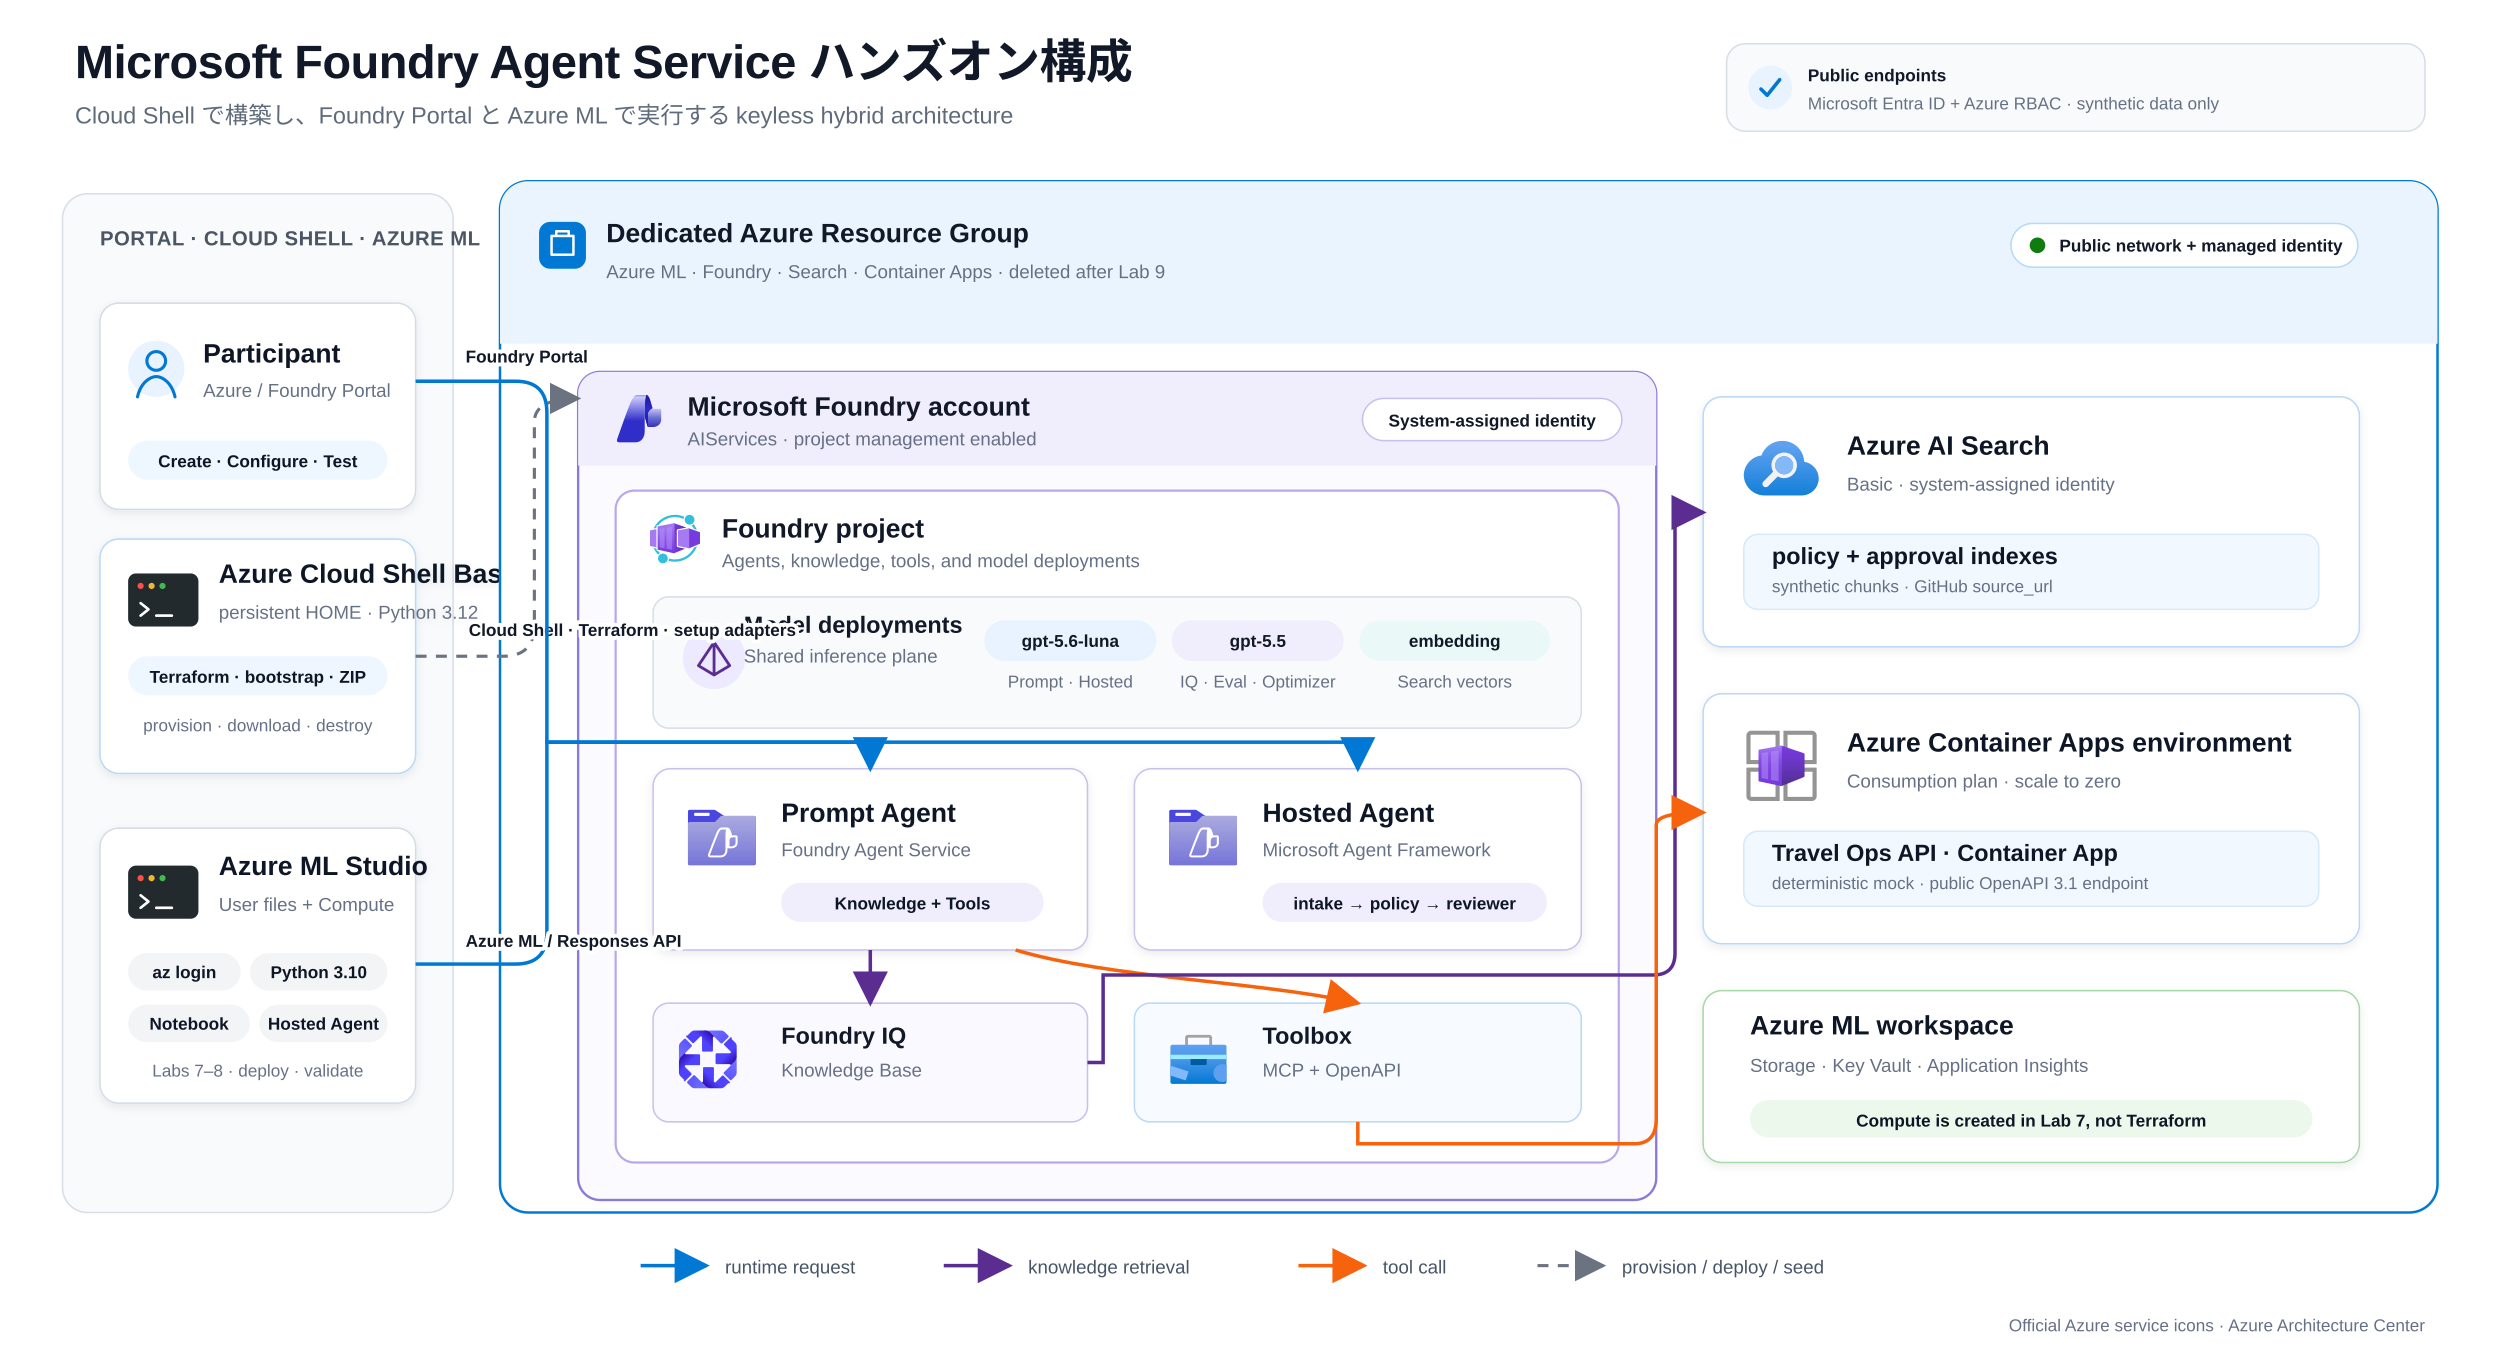
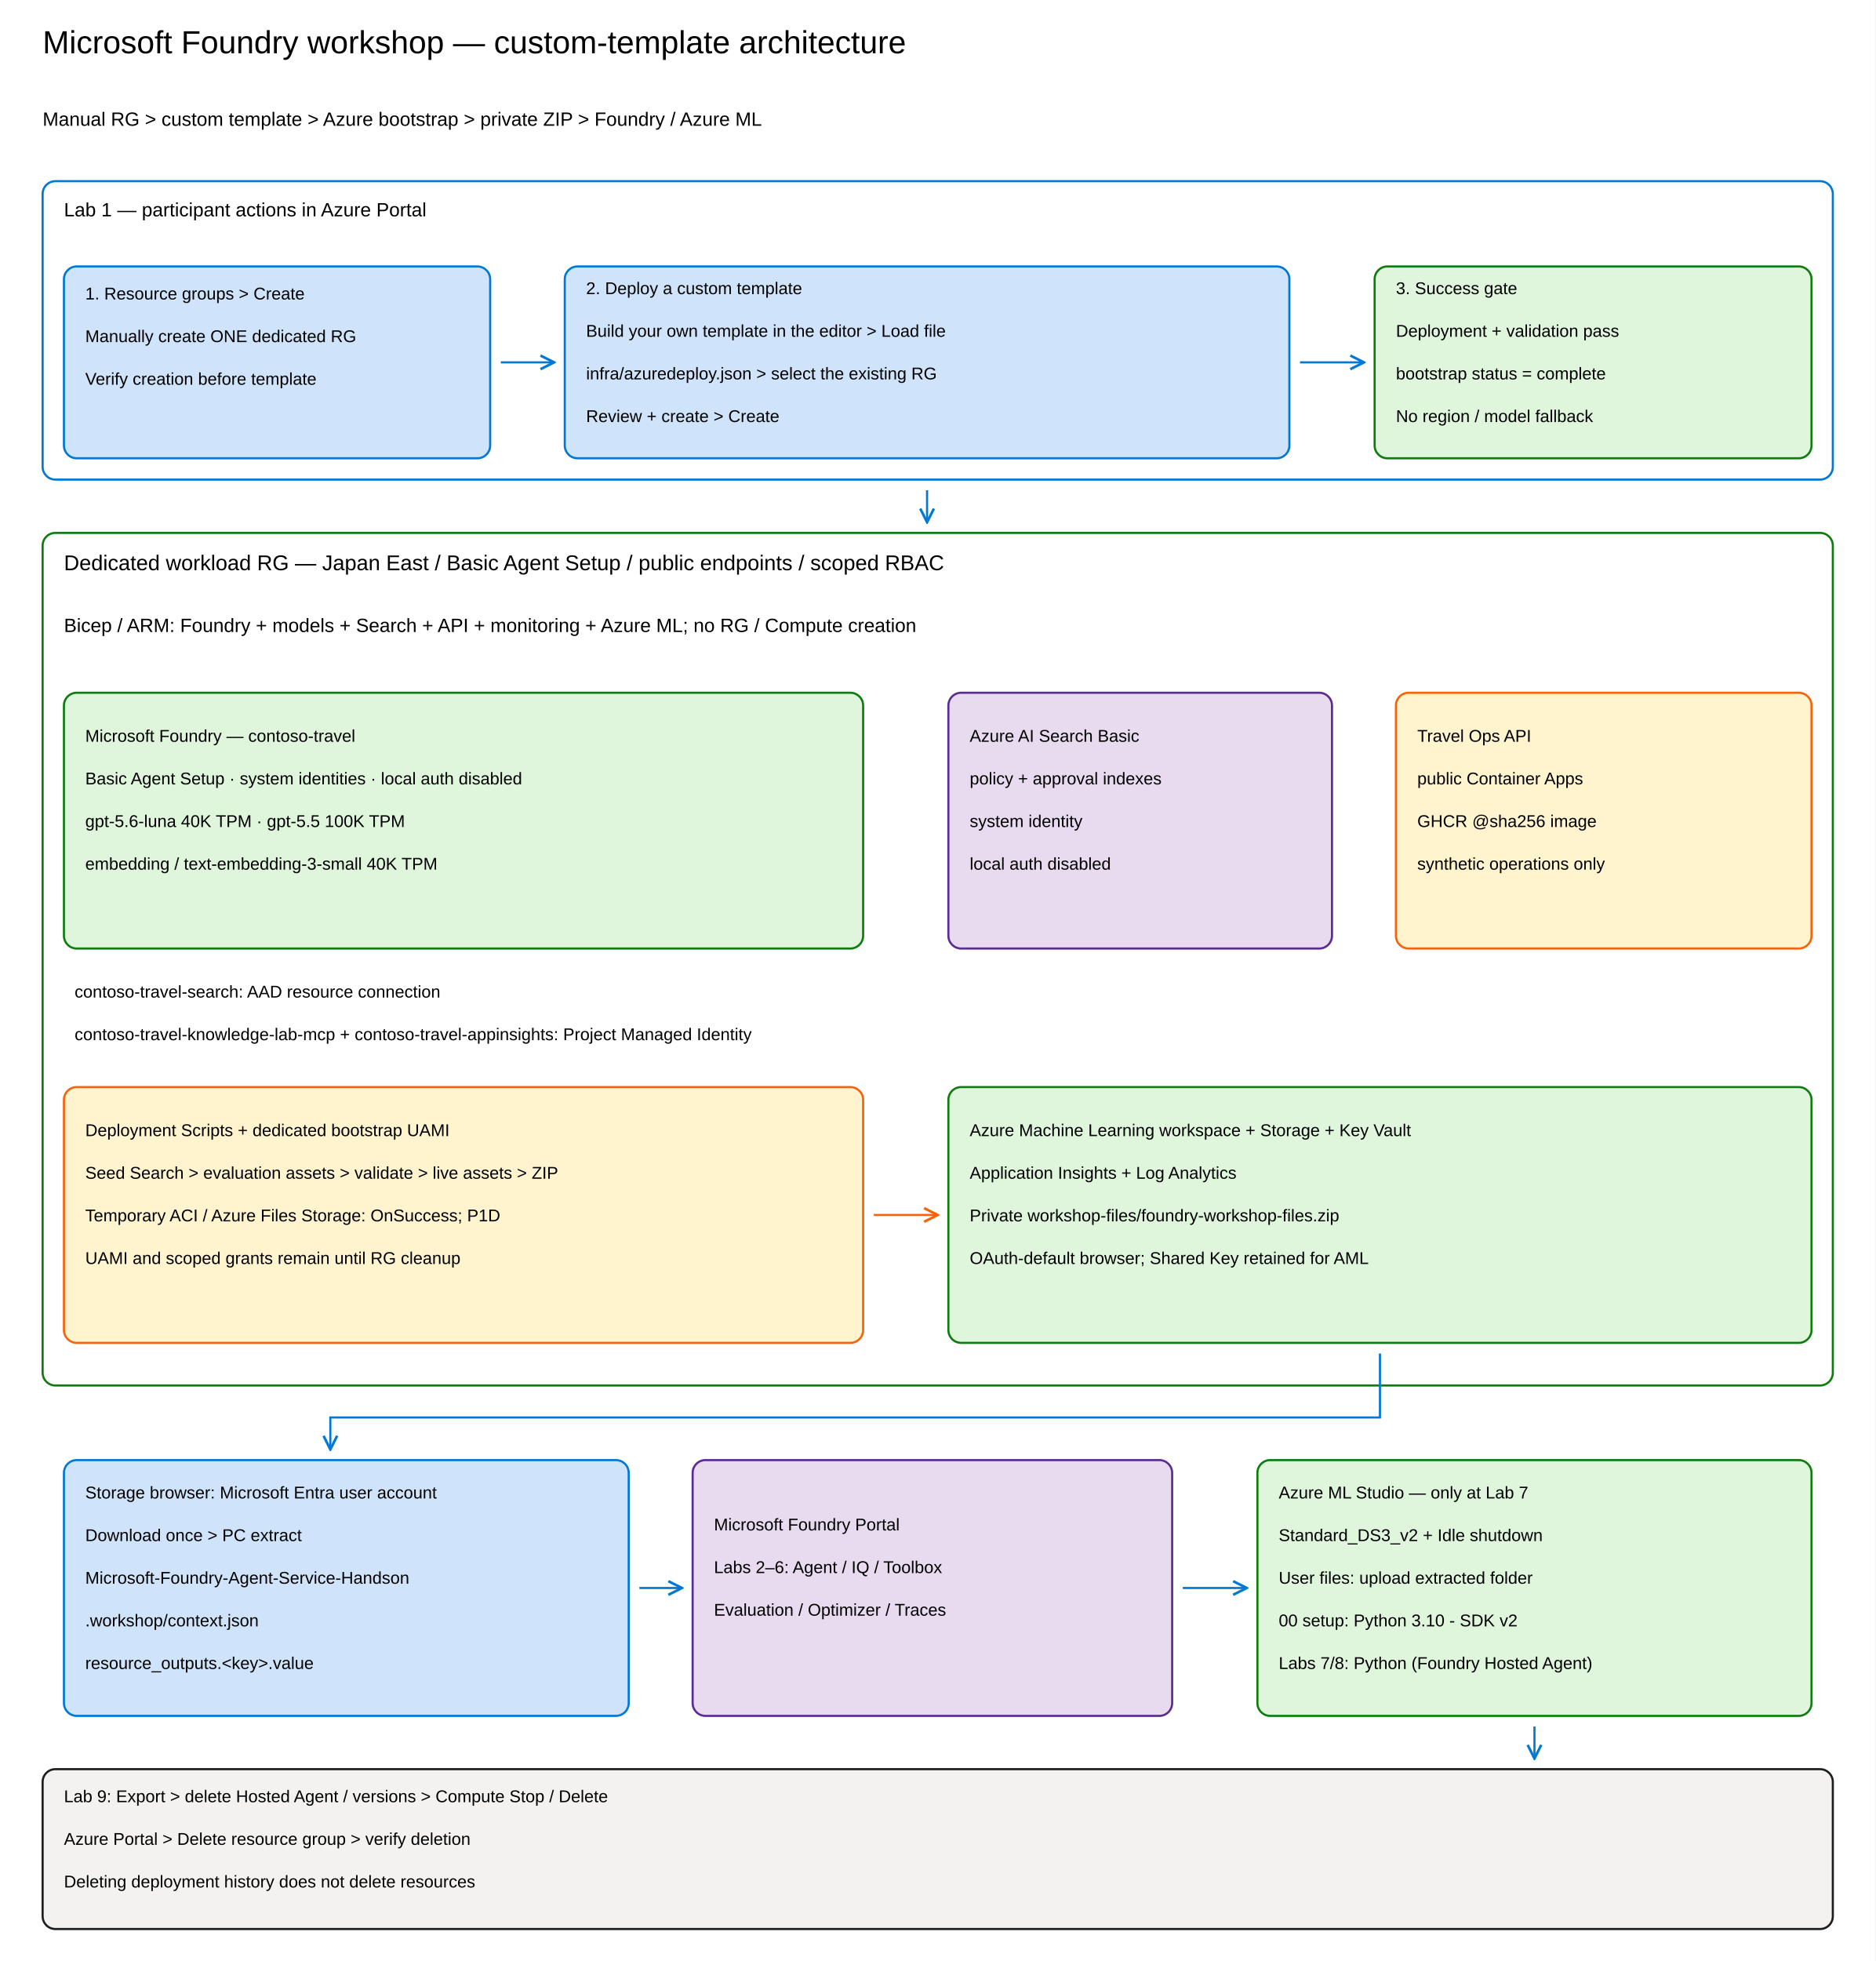
- <svg xmlns="http://www.w3.org/2000/svg" width="1600" height="870" viewBox="0 0 1600 870" role="img" aria-labelledby="title desc">
+ <svg xmlns="http://www.w3.org/2000/svg" width="1760" height="1840" viewBox="0 0 1760 1840" role="img" aria-labelledby="diagram-title diagram-description">
  <defs>
-     <marker id="arrow-runtime" markerWidth="10" markerHeight="10" refX="9" refY="5" orient="auto" markerUnits="strokeWidth">
-       <path d="M0,0 L10,5 L0,10 Z" fill="#0078D4" />
+     <marker id="arrow" viewBox="0 0 10 10" refX="9" refY="5" markerWidth="8" markerHeight="8" orient="auto-start-reverse">
+       <path d="M1 1 L9 5 L1 9" fill="none" stroke="#0078D4" stroke-width="1.5" />
    </marker>
-     <marker id="arrow-retrieval" markerWidth="10" markerHeight="10" refX="9" refY="5" orient="auto" markerUnits="strokeWidth">
-       <path d="M0,0 L10,5 L0,10 Z" fill="#5C2D91" />
+     <marker id="orange-arrow" viewBox="0 0 10 10" refX="9" refY="5" markerWidth="8" markerHeight="8" orient="auto">
+       <path d="M1 1 L9 5 L1 9" fill="none" stroke="#F7630C" stroke-width="1.5" />
    </marker>
-     <marker id="arrow-tool" markerWidth="10" markerHeight="10" refX="9" refY="5" orient="auto" markerUnits="strokeWidth">
-       <path d="M0,0 L10,5 L0,10 Z" fill="#F7630C" />
-     </marker>
-     <marker id="arrow-deploy" markerWidth="10" markerHeight="10" refX="9" refY="5" orient="auto" markerUnits="strokeWidth">
-       <path d="M0,0 L10,5 L0,10 Z" fill="#6B7280" />
-     </marker>
-     <filter id="card-shadow" x="-10%" y="-10%" width="120%" height="130%">
-       <feDropShadow dx="0" dy="2" stdDeviation="3" flood-color="#111827" flood-opacity="0.08" />
-     </filter>
-     <linearGradient id="af-1" x1="10.91" y1="13.66" x2="13.62" y2="13.66" gradientTransform="translate(0 20) scale(1 -1)" gradientUnits="userSpaceOnUse">
-       <stop offset="0" stop-color="#302ec9" />
-       <stop offset=".12" stop-color="#151698" />
-       <stop offset=".25" stop-color="#0a0b7e" />
-       <stop offset=".43" stop-color="#090c7f" />
-       <stop offset=".51" stop-color="#141698" />
-       <stop offset=".61" stop-color="#282ac4" />
-       <stop offset=".77" stop-color="#8e8ff4" />
-       <stop offset=".85" stop-color="#a7a6f7" />
-       <stop offset=".91" stop-color="#cacafb" />
-       <stop offset="1" stop-color="#fff" />
-     </linearGradient>
-     <linearGradient id="af-2" x1="12.26" y1="8.32" x2="12.26" y2="18.23" gradientTransform="translate(0 20) scale(1 -1)" gradientUnits="userSpaceOnUse">
-       <stop offset=".02" stop-color="#201ba6" />
-       <stop offset=".64" stop-color="#2d29c7" />
-       <stop offset="1" stop-color="#201ba6" />
-     </linearGradient>
-     <linearGradient id="af-3" x1="14.19" y1="8.27" x2="14.19" y2="14.47" gradientTransform="translate(0 20) scale(1 -1)" gradientUnits="userSpaceOnUse">
-       <stop offset="0" stop-color="#3530c3" />
-       <stop offset=".5" stop-color="#6d71d1" />
-       <stop offset=".97" stop-color="#c0bff5" />
-       <stop offset="1" stop-color="#e3e4ff" />
-     </linearGradient>
-     <linearGradient id="af-4" x1="6.51" y1="3" x2="6.51" y2="19.15" gradientTransform="translate(0 20) scale(1 -1)" gradientUnits="userSpaceOnUse">
-       <stop offset="0" stop-color="#302ec9" />
-       <stop offset=".45" stop-color="#302ec9" />
-       <stop offset=".95" stop-color="#cacafb" />
-       <stop offset="1" stop-color="#7f7eaf" />
-     </linearGradient>
-     <symbol id="icon-foundry" viewBox="0 0 18 18">
-       <path d="M11.96,11.68s.07-.1.07-.24v-3.87c0-.85.66-1.76,1.59-2.03-.06-.19-.64-2.11-.81-2.65-.17-.56-.67-1.9-1.29-1.9,0,0,0,0-.01,0h0s-.09.05-.13.13c-.32.58-.46,3.02-.46,4.84v2.26c.27.97.91,3.22.96,3.35,0,0,.05.1.09.1h0Z" fill="url(#af-1)" />
-       <path d="M11.96,11.68s.07-.1.07-.24v-3.87c0-.85.66-1.76,1.59-2.03-.06-.19-.64-2.11-.81-2.65-.17-.56-.67-1.9-1.29-1.9,0,0,0,0-.01,0h0s-.09.05-.13.13c-.32.58-.46,3.02-.46,4.84v2.26c.27.97.91,3.22.96,3.35,0,0,.05.1.09.1h0Z" fill="url(#af-2)" />
-       <path d="M16.01,5.46h-1.81c-1.21,0-2.17,1.09-2.17,2.11v3.87c0,.14-.04.24-.07.24s-.09-.1-.09-.1c0,0,.07.21.17.21h1.98c.62,0,2.48-.61,2.48-2.52v-3.25c0-.41-.24-.55-.49-.55Z" fill="url(#af-3)" />
-       <path d="M2.34,17h5.38c2.35,0,3.2-2.03,3.2-3.81v-7.23c0-2.08.19-4.97.61-4.97h-3.23c-.77,0-1.43.82-2.18,2.48-.75,1.66-4.36,11.87-4.52,12.36-.26.79-.02,1.16.74,1.16Z" fill="url(#af-4)" />
-     </symbol>
-     <linearGradient id="fp-1" x1="8.798" y1="8.703" x2="14.683" y2="8.703" gradientUnits="userSpaceOnUse">
-       <stop offset=".001" stop-color="#773adc" />
-       <stop offset="1" stop-color="#552f99" />
-     </linearGradient>
-     <linearGradient id="fp-2" x1="5.764" y1="3.777" x2="5.764" y2="13.78" gradientUnits="userSpaceOnUse">
-       <stop offset="0" stop-color="#a67af4" />
-       <stop offset=".999" stop-color="#773adc" />
-     </linearGradient>
-     <symbol id="icon-project" viewBox="0 0 18 18">
-       <path d="M16.932,11.578a8.448,8.448,0,0,1-7.95,5.59,8.15,8.15,0,0,1-2.33-.33,2.133,2.133,0,0,0,.18-.83c.01,0,.03.01.04.01a7.422,7.422,0,0,0,2.11.3,7.646,7.646,0,0,0,6.85-4.28l.01-.01Z" fill="#32bedd" />
-       <path d="M3.582,14.068a2.025,2.025,0,0,0-.64.56,8.6,8.6,0,0,1-1.67-2.44l1.04.23v.26a.6.6,0,0,0,.47.59l.14.03a6.136,6.136,0,0,0,.62.73Z" fill="#32bedd" />
-       <path d="M12.352.958a2.28,2.28,0,0,0-.27.81c-.02-.01-.05-.02-.07-.03a7.479,7.479,0,0,0-3.03-.63,7.643,7.643,0,0,0-5.9,2.8l-.29.06a.6.6,0,0,0-.48.58v.46l-1.02.19A8.454,8.454,0,0,1,8.982.268,8.6,8.6,0,0,1,12.352.958Z" fill="#32bedd" />
-       <path d="M16.872,5.7l-1.09-.38a6.6,6.6,0,0,0-.72-1.16c-.02-.03-.04-.05-.05-.07a2.083,2.083,0,0,0,.72-.45A7.81,7.81,0,0,1,16.872,5.7Z" fill="#32bedd" />
-       <path d="M1.1,5.668l1.21-.23v6.55l-1.23-.27-.99-.22a.111.111,0,0,1-.09-.12v-5.4a.12.12,0,0,1,.09-.12Z" fill="#a67af4" />
-       <path d="M10.072,11.908l2.54.56L8.672,14.1c-.02,0-.03.01-.05.01a.154.154,0,0,1-.15-.15V3.448a.154.154,0,0,1,.15-.15.09.09,0,0,1,.05.01l4.46,1.56-3.05.57a.565.565,0,0,0-.44.54v5.4A.537.537,0,0,0,10.072,11.908Z" fill="url(#fp-1)" />
-       <path d="M8.586,3.3,2.878,4.378a.177.177,0,0,0-.14.175V12.68a.177.177,0,0,0,.137.174L8.581,14.1a.176.176,0,0,0,.21-.174V3.478A.175.175,0,0,0,8.619,3.3Z" fill="url(#fp-2)" />
-       <polygon points="5.948 4.921 5.948 12.483 7.934 12.814 7.934 4.564 5.948 4.921" fill="#b796f9" opacity=".5" />
-       <polygon points="3.509 5.329 3.509 11.954 5.238 12.317 5.238 5.031 3.509 5.329" fill="#b796f9" opacity=".5" />
-       <path d="M16,2.048a1.755,1.755,0,1,1-1.76-1.76A1.756,1.756,0,0,1,16,2.048Z" fill="#32bedd" />
-       <circle cx="4.65" cy="15.973" r="1.759" fill="#32bedd" />
-       <path d="M18,6.689v3.844a.222.222,0,0,1-.133.2l-.766.316-3.07,1.268-.011,0a.126.126,0,0,1-.038,0,.1.1,0,0,1-.1-.1V5.234a.1.1,0,0,1,.054-.088l0,0,.019,0a.031.031,0,0,1,.019,0,.055.055,0,0,1,.034.008l.011,0,.012,0L17.05,6.2l.8.282A.213.213,0,0,1,18,6.689Z" fill="#773adc" />
-       <path d="M13.959,5.14l-3.8.715a.118.118,0,0,0-.093.117v5.409a.118.118,0,0,0,.091.116l3.8.831a.115.115,0,0,0,.137-.09.109.109,0,0,0,0-.026V5.256a.117.117,0,0,0-.115-.118A.082.082,0,0,0,13.959,5.14Z" fill="#a67af4" />
-     </symbol>
-     <linearGradient id="agent-1" x1="-608.13" y1="-206.36" x2="-608.13" y2="-222.59" gradientTransform="translate(617.13 -205.76) scale(1 -1)" gradientUnits="userSpaceOnUse">
-       <stop offset="0" stop-color="#b6b6e1" />
-       <stop offset="1" stop-color="#7372d8" />
-     </linearGradient>
-     <symbol id="icon-agent" viewBox="0 0 18 18">
-       <path d="M17.46,3.36h-7.74c-.08,0-.16-.02-.23-.07l-2.21-1.47c-.07-.05-.15-.07-.23-.07H.54c-.11,0-.22.04-.3.12-.08.08-.12.18-.12.3v13.67c0,.05.01.11.03.16.02.05.05.1.09.14.04.04.08.07.14.09.05.02.1.03.16.03h16.91c.05,0,.11-.01.16-.03.05-.02.1-.05.14-.09.04-.04.07-.08.09-.14.02-.05.03-.11.03-.16V3.77c0-.11-.05-.21-.12-.29-.08-.08-.18-.12-.29-.12Z" fill="#4846df" />
-       <path d="M5.6,2.54H1.91c-.09,0-.17.08-.17.17v.47c0,.09.08.17.17.17h3.7c.09,0,.17-.08.17-.17v-.47c0-.09-.08-.17-.17-.17Z" fill="#fff" />
-       <path d="M17.46,3.34h-8.5c-.11,0-.22.04-.3.12l-1.36,1.37c-.08.08-.18.12-.3.12H.54c-.05,0-.11.01-.16.03-.05.02-.1.05-.14.09-.04.04-.07.08-.09.14-.02.05-.03.1-.03.16v10.44c0,.11.04.22.12.3.08.08.18.12.3.12h16.91c.11,0,.22-.04.3-.12.08-.08.12-.18.12-.3V3.75c0-.11-.04-.22-.12-.3-.08-.08-.18-.12-.3-.12h0Z" fill="url(#agent-1)" />
-       <path d="M12.6,8.43h-.8s-.07.02-.1.02l-.04-.13c-.1-.3-.24-.73-.29-.89-.15-.46-.42-.99-.87-1.03v-.02h-1.57c-.6,0-.99.65-1.3,1.28-.37.78-2.15,5.49-2.21,5.67-.1.27-.09.48.03.64.11.16.3.24.58.24h2.62c1.26,0,1.82-1,1.82-2v-.58l.09.15h.03c.05.03.11.05.17.05h.89c.5,0,1.47-.43,1.47-1.41v-1.49c0-.31-.2-.51-.5-.51h0ZM9.93,12.22c0,.25-.06,1.48-1.29,1.48h-2.62c-.09,0-.13-.01-.15-.01h0s0-.06.03-.17c.07-.2,1.84-4.88,2.19-5.62.32-.66.59-.99.83-.99h1.16c-.07.3-.12.8-.14,1.57,0,.22,0,.39,0,.44v3.3ZM12.58,10.43c0,.72-.82.89-.95.89h-.63v-1.67c0-.08.02-.16.06-.23,0-.02.03-.04.04-.06.03-.05.07-.11.12-.16.02-.02.04-.03.06-.05.06-.05.12-.09.19-.12.02,0,.03-.02.05-.02.09-.04.19-.06.29-.06h.78v1.48Z" fill="#fff" />
-     </symbol>
-     <linearGradient id="iq-1" x1="9.52" y1="1882" x2="17.62" y2="1887.9" gradientTransform="translate(0 -1882.5)" gradientUnits="userSpaceOnUse">
-       <stop offset="0" stop-color="#7274ff" />
-       <stop offset="1" stop-color="#4f42fd" />
-     </linearGradient>
-     <linearGradient id="iq-2" x1="7.5" y1="1885.6" x2="10" y2="1883.1" gradientTransform="translate(0 -1882.5)" gradientUnits="userSpaceOnUse">
-       <stop offset="0" stop-color="#4f42fd" />
-       <stop offset="1" stop-color="#2c08ac" />
-     </linearGradient>
-     <linearGradient id="iq-3" x1="-.5" y1="1890.98" x2="5.4" y2="1882.88" gradientTransform="translate(0 -1882.5)" gradientUnits="userSpaceOnUse">
-       <stop offset="0" stop-color="#7274ff" />
-       <stop offset="1" stop-color="#4f42fd" />
-     </linearGradient>
-     <linearGradient id="iq-4" x1="3.11" y1="1892.99" x2=".61" y2="1890.49" gradientTransform="translate(0 -1882.5)" gradientUnits="userSpaceOnUse">
-       <stop offset="0" stop-color="#4f42fd" />
-       <stop offset="1" stop-color="#2c08ac" />
-     </linearGradient>
-     <linearGradient id="iq-5" x1="8.46" y1="1900.94" x2=".36" y2="1895.14" gradientTransform="translate(0 -1882.5)" gradientUnits="userSpaceOnUse">
-       <stop offset="0" stop-color="#7274ff" />
-       <stop offset="1" stop-color="#4f42fd" />
-     </linearGradient>
-     <linearGradient id="iq-6" x1="10.54" y1="1897.44" x2="8.04" y2="1899.94" gradientTransform="translate(0 -1882.5)" gradientUnits="userSpaceOnUse">
-       <stop offset="0" stop-color="#4f42fd" />
-       <stop offset="1" stop-color="#2c08ac" />
-     </linearGradient>
-     <linearGradient id="iq-7" x1="18.44" y1="1892.04" x2="12.64" y2="1900.14" gradientTransform="translate(0 -1882.5)" gradientUnits="userSpaceOnUse">
-       <stop offset="0" stop-color="#7274ff" />
-       <stop offset="1" stop-color="#4f42fd" />
-     </linearGradient>
-     <linearGradient id="iq-8" x1="14.95" y1="1889.95" x2="17.45" y2="1892.45" gradientTransform="translate(0 -1882.5)" gradientUnits="userSpaceOnUse">
-       <stop offset="0" stop-color="#4f42fd" />
-       <stop offset="1" stop-color="#2c08ac" />
-     </linearGradient>
-     <symbol id="icon-iq" viewBox="0 0 18 18">
-       <path d="M7.85.25h5.2c.4,0,.8.2,1.1.5l1.1,1.1c.1.1.1.3,0,.4l-1.9,1.9h-.4l-1.2-1.2-1.7-1.7c-.4-.4-.8-.6-1.3-.8-.3,0-.6-.1-.9-.1h0v-.1Z" fill="url(#iq-1)" />
-       <path d="M2.75,1.85l1.1-1.1c.3-.3.7-.5,1.1-.5h2.8c.4,0,.7,0,1,.1.5.1,1,.4,1.3.8l1,1c-.2-.2-.5,0-.5.2v4s-.1.3-.3.3h-2.7s-.3,0-.3-.3V2.35c0-.2,0-.3-.3-.3s0,0-.2,0l-1.1,1.1-.9.9h-.4l-1.9-1.9v-.4h.3v.1Z" fill="url(#iq-2)" />
-       <path d="M.25,10.15v-5.2c0-.4.2-.8.5-1.1l1.1-1.1h.4l1.9,1.9v.4l-1.2,1.2-1.7,1.7c-.4.4-.6.8-.8,1.3,0,.3-.1.6-.1.9h-.1Z" fill="url(#iq-3)" />
-       <path d="M1.85,15.25l-1.1-1.1c-.3-.3-.5-.7-.5-1.1v-2.8c0-.4,0-.7.1-1,.1-.5.4-1,.8-1.3l1-1c-.2.2,0,.5.2.5h4s.3,0,.3.3v2.7c0,.1,0,.3-.3.3H2.35c-.2,0-.3.1-.3.3v.2l1.1,1.1.9.9v.4l-1.9,1.9c-.1.1-.3.1-.4,0h0v-.3h.1Z" fill="url(#iq-4)" />
-       <path d="M10.15,17.75h-5.2c-.4,0-.8-.2-1.1-.5l-1.1-1.1v-.4l1.9-1.9c0-.1.3-.1.4,0l1.2,1.2,1.7,1.7c.4.4.8.6,1.3.8.3,0,.6.1.9.1h0v.1Z" fill="url(#iq-5)" />
-       <path d="M15.25,16.15l-1.1,1.1c-.3.3-.7.5-1.1.5h-2.8c-.3,0-.6,0-.9-.1-.5-.1-1-.4-1.3-.8l-1-1c.2.2.5,0,.5-.2v-4c0-.1,0-.3.3-.3h2.7c.1,0,.3.1.3.3v4c0,.2.1.3.3.3h.2l1.1-1.1.9-.9c.1-.1.3-.1.4,0l1.9,1.9c.1.1.1.3,0,.4h-.4v-.1Z" fill="url(#iq-6)" />
-       <path d="M17.75,7.85v5.2c0,.4-.2.8-.5,1.1l-1.1,1.1c-.1.1-.3.1-.4,0l-1.9-1.9c-.1-.1-.1-.3,0-.4l1.2-1.2,1.7-1.7c.4-.4.6-.8.8-1.3,0-.3.1-.6.1-.9,0,0,.1,0,.1,0Z" fill="url(#iq-7)" />
-       <path d="M16.15,2.75l1.1,1.1c.3.3.5.7.5,1.1v2.8c0,.3,0,.6-.1.9-.1.5-.4,1-.8,1.3l-1,1c.2-.2,0-.5-.2-.5h-4c-.1,0-.3-.1-.3-.3v-2.7s.1-.3.3-.3h4c.2,0,.3,0,.3-.3s0,0,0-.2l-1.1-1.1-.9-.9c-.1,0-.1-.3,0-.4l1.9-1.9c.1-.1.3-.1.4,0h0v.4h-.1Z" fill="url(#iq-8)" />
-     </symbol>
-     <linearGradient id="toolbox-1" x1="9" y1="16.431" x2="9" y2="4.559" gradientUnits="userSpaceOnUse">
-       <stop offset="0" stop-color="#0078d4" />
-       <stop offset=".156" stop-color="#1380da" />
-       <stop offset=".528" stop-color="#3c91e5" />
-       <stop offset=".822" stop-color="#559cec" />
-       <stop offset="1" stop-color="#5ea0ef" />
-     </linearGradient>
-     <symbol id="icon-toolbox" viewBox="0 0 18 18">
-       <path d="M13.135,4.659h-.85V2.422a.1.1,0,0,0-.026,0H5.845a.093.093,0,0,0-.026,0V4.659h-.85V2.379a.846.846,0,0,1,.876-.81h6.414a.846.846,0,0,1,.876.81Z" fill="#a3a3a3" />
-       <rect x=".5" y="4.559" width="17" height="11.872" rx=".567" fill="url(#toolbox-1)" />
-       <rect x=".5" y="7.594" width="17" height="1.311" fill="#9cebff" />
-       <path d="M6.617,8.905H11.5v1.531a.281.281,0,0,1-.281.281H6.9a.281.281,0,0,1-.281-.281V8.905Z" fill="#005ba1" />
-       <polygon points=".5 10.894 .5 13.889 5.144 15.378 6.015 12.662 .5 10.894" fill="#83b9f9" />
-       <path d="M17.5,10.745a2.718,2.718,0,1,0,0,4.837Z" fill="#5ea0ef" />
-     </symbol>
-     <linearGradient id="search-1" x1="9" y1=".36" x2="9" y2="18.31" gradientUnits="userSpaceOnUse">
-       <stop offset=".18" stop-color="#5ea0ef" />
-       <stop offset="1" stop-color="#0078d4" />
-     </linearGradient>
-     <symbol id="icon-search" viewBox="0 0 18 18">
-       <path d="M18,11.32a4.12,4.12,0,0,0-3.51-4,5.15,5.15,0,0,0-5.25-5,5.25,5.25,0,0,0-5,3.49A4.86,4.86,0,0,0,0,10.59a5,5,0,0,0,5.07,4.82l.44,0h8.21a.78.78,0,0,0,.22,0A4.13,4.13,0,0,0,18,11.32Z" fill="url(#search-1)" />
-       <path d="M12.33,6.59a3.07,3.07,0,0,0-5.61.85,3.16,3.16,0,0,0,.33,2.27L4.71,12.08a.79.79,0,0,0,0,1.12.78.78,0,0,0,.56.23.76.76,0,0,0,.56-.23l2.33-2.36a3.14,3.14,0,0,0,.81.33,3.08,3.08,0,0,0,3.36-4.58Zm-.54,2.1A2.16,2.16,0,0,1,9.7,10.34a1.79,1.79,0,0,1-.51-.07,1.87,1.87,0,0,1-.7-.32,2.13,2.13,0,0,1-.56-.56,2.17,2.17,0,0,1-.31-1.73A2.14,2.14,0,0,1,9.7,6a2.31,2.31,0,0,1,.52.06,2.18,2.18,0,0,1,1.32,1A2.13,2.13,0,0,1,11.79,8.69Z" fill="#f2f2f2" />
-       <ellipse cx="9.69" cy="8.18" rx="2.15" ry="2.16" fill="#83b9f9" />
-     </symbol>
-     <linearGradient id="container-1" x1="11.729" y1="4.88" x2="11.729" y2="13.099" gradientUnits="userSpaceOnUse">
-       <stop offset=".001" stop-color="#773adc" />
-       <stop offset=".528" stop-color="#6635bb" />
-       <stop offset="1" stop-color="#552f99" />
-     </linearGradient>
-     <linearGradient id="container-2" x1="6.35" y1="13.914" x2="6.35" y2="4.198" gradientUnits="userSpaceOnUse">
-       <stop offset=".001" stop-color="#773adc" />
-       <stop offset=".307" stop-color="#793ddd" />
-       <stop offset=".532" stop-color="#8046e1" />
-       <stop offset=".731" stop-color="#8c56e7" />
-       <stop offset=".915" stop-color="#9c6def" />
-       <stop offset="1" stop-color="#a67af4" />
-     </linearGradient>
-     <symbol id="icon-container" viewBox="0 0 18 18">
-       <path d="M8.617,8.644H.639V1.784A1.16,1.16,0,0,1,1.788.624H8.617ZM1.63,7.653h6V1.594H1.788a.158.158,0,0,0-.158.158h0Z" fill="#949494" />
-       <path d="M17.5,8.644H9.523V.624h6.828A1.16,1.16,0,0,1,17.5,1.784Zm-6.987-.991h6V1.784a.157.157,0,0,0-.123-.187.2.2,0,0,0-.035,0H10.513Z" fill="#949494" />
-       <path d="M8.617,17.485H1.788A1.149,1.149,0,0,1,.639,16.347V9.476H8.617ZM1.63,10.467v5.88a.158.158,0,0,0,.158.158H7.626V10.467Z" fill="#949494" />
-       <path d="M16.351,17.485H9.523V9.476H17.5v6.871A1.149,1.149,0,0,1,16.351,17.485Zm-5.838-.991h5.838a.157.157,0,0,0,.158-.158V10.467h-6Z" fill="#949494" />
-       <path d="M14.6,6.294a.294.294,0,0,0-.2-.278L9.044,4.205A.128.128,0,0,0,9,4.2H9a.132.132,0,0,0-.133.133v9.445A.133.133,0,0,0,9,13.911H9a.138.138,0,0,0,.049-.01l5.365-2.145a.292.292,0,0,0,.184-.272Z" fill="url(#container-1)" />
-       <path d="M8.966,4.2l-5.293.966a.161.161,0,0,0-.13.158V12.63a.16.16,0,0,0,.126.157L8.962,13.91a.161.161,0,0,0,.191-.121.22.22,0,0,0,0-.036V4.358A.16.16,0,0,0,9,4.2.163.163,0,0,0,8.966,4.2Z" fill="url(#container-2)" />
-       <path d="M6.52,5.656v6.8l1.842.3V5.335Zm-2.262.367v5.955l1.6.326V5.754Z" fill="#b796f9" opacity=".5" />
-     </symbol>
    <style>
-       text { font-family: "Segoe UI", "Noto Sans JP", Arial, sans-serif; fill: #111827; }
-       .title { font-size: 30px; font-weight: 700; letter-spacing: -.3px; }
-       .subtitle { font-size: 15px; fill: #5F6B7A; }
-       .boundary-label { font-size: 13px; font-weight: 600; fill: #4B5563; letter-spacing: .3px; }
-       .resource-title { font-size: 17px; font-weight: 650; }
-       .service-title { font-size: 15px; font-weight: 650; }
-       .service-subtitle { font-size: 12px; fill: #667085; }
-       .caption { font-size: 11px; fill: #667085; }
-       .chip { font-size: 11px; font-weight: 600; }
-       .flow-label { font-size: 11px; font-weight: 600; paint-order: stroke; stroke: #fff; stroke-width: 5px; stroke-linejoin: round; }
-       .legend { font-size: 12px; fill: #475467; }
-       .runtime { fill: none; stroke: #0078D4; stroke-width: 2.25; marker-end: url(#arrow-runtime); }
-       .retrieval { fill: none; stroke: #5C2D91; stroke-width: 2.25; marker-end: url(#arrow-retrieval); }
-       .tool { fill: none; stroke: #F7630C; stroke-width: 2.25; marker-end: url(#arrow-tool); }
-       .deploy { fill: none; stroke: #6B7280; stroke-width: 2; stroke-dasharray: 7 6; marker-end: url(#arrow-deploy); }
-       .soft-line { fill: none; stroke: #B9A7E8; stroke-width: 1.5; }
+       text { fill: #000000; font-family: Arial, Helvetica, sans-serif; font-size: 16px; }
+       .container { fill: none; stroke-width: 2; }
+       .box { stroke-width: 2; }
+       .blue { fill: #CFE4FA; stroke: #0078D4; }
+       .green { fill: #DFF6DD; stroke: #107C10; }
+       .purple { fill: #E8DAEF; stroke: #5C2D91; }
+       .orange { fill: #FFF4CE; stroke: #F7630C; }
+       .gray { fill: #F3F2F1; stroke: #1e1e1e; }
+       .edge { fill: none; stroke: #0078D4; stroke-width: 2; marker-end: url(#arrow); }
    </style>
  </defs>
-   <rect width="1600" height="900" fill="#FFFFFF" />
-   <text x="48" y="50" class="title">Microsoft Foundry Agent Service ハンズオン構成</text>
-   <text x="48" y="79" class="subtitle">Cloud Shell で構築し、Foundry Portal と Azure ML で実行する keyless hybrid architecture</text>
-   <g transform="translate(1105 28)">
-     <rect width="447" height="56" rx="12" fill="#F8FAFC" stroke="#D7DEE8" />
-     <circle cx="28" cy="28" r="14" fill="#E8F3FF" />
-     <path d="M22 29l4 4 8-10" fill="none" stroke="#0078D4" stroke-width="2.3" stroke-linecap="round" stroke-linejoin="round" />
-     <text x="52" y="24" class="chip">Public endpoints</text>
-     <text x="52" y="42" class="caption">Microsoft Entra ID + Azure RBAC · synthetic data only</text>
-   </g>
-   <g>
-     <rect x="40" y="124" width="250" height="652" rx="16" fill="#F8FAFC" stroke="#D8DEE8" />
-     <text x="64" y="157" class="boundary-label">PORTAL · CLOUD SHELL · AZURE ML</text>
-     <g filter="url(#card-shadow)">
-       <rect x="64" y="194" width="202" height="132" rx="12" fill="#FFFFFF" stroke="#D5DCE6" />
-       <circle cx="100" cy="236" r="18" fill="#E8F3FF" />
-       <circle cx="100" cy="231" r="6" fill="none" stroke="#0078D4" stroke-width="2" />
-       <path d="M88 254c2-9 8-13 12-13s10 4 12 13" fill="none" stroke="#0078D4" stroke-width="2" stroke-linecap="round" />
-       <text x="130" y="232" class="resource-title">Participant</text>
-       <text x="130" y="254" class="service-subtitle">Azure / Foundry Portal</text>
-       <rect x="82" y="282" width="166" height="25" rx="12.5" fill="#EEF6FF" />
-       <text x="165" y="299" text-anchor="middle" class="chip" fill="#005A9E">Create · Configure · Test</text>
-     </g>
-     <g filter="url(#card-shadow)">
-       <rect x="64" y="345" width="202" height="150" rx="12" fill="#FFFFFF" stroke="#B9D9F7" />
-       <rect x="82" y="367" width="45" height="34" rx="5" fill="#24292F" />
-       <circle cx="90" cy="375" r="2" fill="#F85149" />
-       <circle cx="97" cy="375" r="2" fill="#F0B72F" />
-       <circle cx="104" cy="375" r="2" fill="#3FB950" />
-       <path d="M90 386l5 4-5 4M100 394h10" fill="none" stroke="#FFFFFF" stroke-width="1.7" stroke-linecap="round" stroke-linejoin="round" />
-       <text x="140" y="373" class="resource-title">Azure Cloud Shell Bash</text>
-       <text x="140" y="396" class="service-subtitle">persistent HOME · Python 3.12</text>
-       <rect x="82" y="420" width="166" height="25" rx="12.5" fill="#EEF6FF" />
-       <text x="165" y="437" text-anchor="middle" class="chip" fill="#005A9E">Terraform · bootstrap · ZIP</text>
-       <text x="165" y="468" text-anchor="middle" class="caption">provision · download · destroy</text>
-     </g>
-     <g filter="url(#card-shadow)">
-       <rect x="64" y="530" width="202" height="176" rx="12" fill="#FFFFFF" stroke="#D5DCE6" />
-       <rect x="82" y="554" width="45" height="34" rx="5" fill="#24292F" />
-       <circle cx="90" cy="562" r="2" fill="#F85149" />
-       <circle cx="97" cy="562" r="2" fill="#F0B72F" />
-       <circle cx="104" cy="562" r="2" fill="#3FB950" />
-       <path d="M90 573l5 4-5 4M100 581h10" fill="none" stroke="#FFFFFF" stroke-width="1.7" stroke-linecap="round" stroke-linejoin="round" />
-       <text x="140" y="560" class="resource-title">Azure ML Studio</text>
-       <text x="140" y="583" class="service-subtitle">User files + Compute</text>
-       <g>
-         <rect x="82" y="610" width="72" height="24" rx="12" fill="#F3F4F6" />
-         <text x="118" y="626" text-anchor="middle" class="chip">az login</text>
-         <rect x="160" y="610" width="88" height="24" rx="12" fill="#F3F4F6" />
-         <text x="204" y="626" text-anchor="middle" class="chip">Python 3.10</text>
-         <rect x="82" y="643" width="78" height="24" rx="12" fill="#F3F4F6" />
-         <text x="121" y="659" text-anchor="middle" class="chip">Notebook</text>
-         <rect x="166" y="643" width="82" height="24" rx="12" fill="#F3F4F6" />
-         <text x="207" y="659" text-anchor="middle" class="chip">Hosted Agent</text>
-       </g>
-       <text x="165" y="689" text-anchor="middle" class="caption">Labs 7–8 · deploy · validate</text>
-     </g>
-   </g>
-   <rect x="320" y="116" width="1240" height="660" rx="18" fill="#FFFFFF" stroke="#0078D4" stroke-width="1.6" />
-   <path d="M320 134a18 18 0 0 1 18-18h1204a18 18 0 0 1 18 18v86H320Z" fill="#EAF4FF" />
-   <g transform="translate(345 142)">
-     <rect width="30" height="30" rx="7" fill="#0078D4" />
-     <path d="M8 9h14v12H8zM11 6h8v3h-8z" fill="none" stroke="#fff" stroke-width="1.6" stroke-linejoin="round" />
-   </g>
-   <text x="388" y="155" class="resource-title">Dedicated Azure Resource Group</text>
-   <text x="388" y="178" class="service-subtitle">Azure ML · Foundry · Search · Container Apps · deleted after Lab 9</text>
-   <g transform="translate(1287 143)">
-     <rect width="222" height="28" rx="14" fill="#FFFFFF" stroke="#B9D9F7" />
-     <circle cx="17" cy="14" r="5" fill="#107C10" />
-     <text x="31" y="18" class="chip">Public network + managed identity</text>
-   </g>
-   <g>
-     <rect x="370" y="238" width="690" height="530" rx="14" fill="#FBFAFF" stroke="#8B78D7" stroke-width="1.5" />
-     <path d="M370 252a14 14 0 0 1 14-14h662a14 14 0 0 1 14 14v46H370Z" fill="#F0EDFC" />
-     <use href="#icon-foundry" x="392" y="251" width="34" height="34" />
-     <text x="440" y="266" class="resource-title">Microsoft Foundry account</text>
-     <text x="440" y="285" class="service-subtitle">AIServices · project management enabled</text>
-     <rect x="872" y="255" width="166" height="27" rx="13.5" fill="#FFFFFF" stroke="#C9C1EC" />
-     <text x="955" y="273" text-anchor="middle" class="chip">System-assigned identity</text>
-     <rect x="394" y="314" width="642" height="430" rx="12" fill="#FFFFFF" stroke="#B9A7E8" stroke-width="1.4" />
-     <use href="#icon-project" x="416" y="329" width="32" height="32" />
-     <text x="462" y="344" class="resource-title">Foundry project</text>
-     <text x="462" y="363" class="service-subtitle">Agents, knowledge, tools, and model deployments</text>
-     <rect x="418" y="382" width="594" height="84" rx="10" fill="#F8FAFC" stroke="#D8DEE8" />
-     <g transform="translate(437 401)">
-       <circle cx="20" cy="20" r="20" fill="#EDE9FE" />
-       <path d="M10 25l10-15 10 15-10 6zM20 10v21" fill="none" stroke="#5C2D91" stroke-width="1.8" stroke-linejoin="round" />
-     </g>
-     <text x="476" y="405" class="service-title">Model deployments</text>
-     <text x="476" y="424" class="service-subtitle">Shared inference plane</text>
-     <g transform="translate(630 397)">
-       <rect width="110" height="26" rx="13" fill="#E8F3FF" />
-       <text x="55" y="17" text-anchor="middle" class="chip">gpt-5.6-luna</text>
-       <text x="55" y="43" text-anchor="middle" class="caption">Prompt · Hosted</text>
-     </g>
-     <g transform="translate(750 397)">
-       <rect width="110" height="26" rx="13" fill="#F0EDFC" />
-       <text x="55" y="17" text-anchor="middle" class="chip">gpt-5.5</text>
-       <text x="55" y="43" text-anchor="middle" class="caption">IQ · Eval · Optimizer</text>
-     </g>
-     <g transform="translate(870 397)">
-       <rect width="122" height="26" rx="13" fill="#EAF9F7" />
-       <text x="61" y="17" text-anchor="middle" class="chip">embedding</text>
-       <text x="61" y="43" text-anchor="middle" class="caption">Search vectors</text>
-     </g>
-     <g filter="url(#card-shadow)">
-       <rect x="418" y="492" width="278" height="116" rx="11" fill="#FFFFFF" stroke="#C9C1EC" />
-       <use href="#icon-agent" x="440" y="514" width="44" height="44" />
-       <text x="500" y="526" class="resource-title">Prompt Agent</text>
-       <text x="500" y="548" class="service-subtitle">Foundry Agent Service</text>
-       <rect x="500" y="565" width="168" height="25" rx="12.5" fill="#F0EDFC" />
-       <text x="584" y="582" text-anchor="middle" class="chip">Knowledge + Tools</text>
-     </g>
-     <g filter="url(#card-shadow)">
-       <rect x="726" y="492" width="286" height="116" rx="11" fill="#FFFFFF" stroke="#C9C1EC" />
-       <use href="#icon-agent" x="748" y="514" width="44" height="44" />
-       <text x="808" y="526" class="resource-title">Hosted Agent</text>
-       <text x="808" y="548" class="service-subtitle">Microsoft Agent Framework</text>
-       <rect x="808" y="565" width="182" height="25" rx="12.5" fill="#F0EDFC" />
-       <text x="899" y="582" text-anchor="middle" class="chip">intake → policy → reviewer</text>
-     </g>
-     <g>
-       <rect x="418" y="642" width="278" height="76" rx="10" fill="#FAF9FF" stroke="#C9C1EC" />
-       <use href="#icon-iq" x="434" y="659" width="38" height="38" />
-       <text x="500" y="668" class="service-title">Foundry IQ</text>
-       <text x="500" y="689" class="service-subtitle">Knowledge Base</text>
-       <rect x="726" y="642" width="286" height="76" rx="10" fill="#F7FBFF" stroke="#B9D9F7" />
-       <use href="#icon-toolbox" x="748" y="659" width="38" height="38" />
-       <text x="808" y="668" class="service-title">Toolbox</text>
-       <text x="808" y="689" class="service-subtitle">MCP + OpenAPI</text>
-     </g>
-   </g>
-   <g>
-     <g filter="url(#card-shadow)">
-       <rect x="1090" y="254" width="420" height="160" rx="12" fill="#FFFFFF" stroke="#B9D9F7" />
-       <use href="#icon-search" x="1116" y="276" width="48" height="48" />
-       <text x="1182" y="291" class="resource-title">Azure AI Search</text>
-       <text x="1182" y="314" class="service-subtitle">Basic · system-assigned identity</text>
-       <rect x="1116" y="342" width="368" height="48" rx="9" fill="#F1F8FF" stroke="#D6E9FB" />
-       <text x="1134" y="361" class="service-title">policy + approval indexes</text>
-       <text x="1134" y="379" class="caption">synthetic chunks · GitHub source_url</text>
-     </g>
-     <g filter="url(#card-shadow)">
-       <rect x="1090" y="444" width="420" height="160" rx="12" fill="#FFFFFF" stroke="#B9D9F7" />
-       <use href="#icon-container" x="1116" y="466" width="48" height="48" />
-       <text x="1182" y="481" class="resource-title">Azure Container Apps environment</text>
-       <text x="1182" y="504" class="service-subtitle">Consumption plan · scale to zero</text>
-       <rect x="1116" y="532" width="368" height="48" rx="9" fill="#F1F8FF" stroke="#D6E9FB" />
-       <text x="1134" y="551" class="service-title">Travel Ops API · Container App</text>
-       <text x="1134" y="569" class="caption">deterministic mock · public OpenAPI 3.1 endpoint</text>
-     </g>
-     <g filter="url(#card-shadow)">
-       <rect x="1090" y="634" width="420" height="110" rx="12" fill="#FFFFFF" stroke="#A7D8A7" />
-       <text x="1120" y="662" class="resource-title">Azure ML workspace</text>
-       <text x="1120" y="686" class="service-subtitle">Storage · Key Vault · Application Insights</text>
-       <rect x="1120" y="704" width="360" height="24" rx="12" fill="#ECF8EC" />
-       <text x="1300" y="721" text-anchor="middle" class="chip">Compute is created in Lab 7, not Terraform</text>
-     </g>
-   </g>
-   <path d="M266 420 H322 Q342 420 342 400 V270 Q342 255 370 255" class="deploy" />
-   <text x="300" y="407" class="flow-label" fill="#6B7280">Cloud Shell · Terraform · setup adapters</text>
-   <path d="M266 244 H330 Q350 244 350 264 V475 H557" fill="none" stroke="#0078D4" stroke-width="2.25" />
-   <text x="298" y="232" class="flow-label" fill="#0078D4">Foundry Portal</text>
-   <path d="M266 617 H330 Q350 617 350 597 V475 H869" fill="none" stroke="#0078D4" stroke-width="2.25" />
-   <text x="298" y="606" class="flow-label" fill="#0078D4">Azure ML / Responses API</text>
-   <path d="M557 475 V492" class="runtime" />
-   <path d="M869 475 V492" class="runtime" />
-   <path d="M557 608 V642" class="retrieval" />
-   <path d="M650 608 C710 626 806 628 869 642" class="tool" />
-   <path d="M696 680 H706 V624 H1058 Q1072 624 1072 610 V337 Q1072 328 1090 328" class="retrieval" />
-   <path d="M869 718 V732 H1046 Q1060 732 1060 716 V528 Q1060 520 1090 520" class="tool" />
-   <g transform="translate(410 810)">
-     <line x1="0" y1="0" x2="42" y2="0" class="runtime" />
-     <text x="54" y="5" class="legend">runtime request</text>
-     <line x1="194" y1="0" x2="236" y2="0" class="retrieval" />
-     <text x="248" y="5" class="legend">knowledge retrieval</text>
-     <line x1="421" y1="0" x2="463" y2="0" class="tool" />
-     <text x="475" y="5" class="legend">tool call</text>
-     <line x1="574" y1="0" x2="616" y2="0" class="deploy" />
-     <text x="628" y="5" class="legend">provision / deploy / seed</text>
-   </g>
-   <text x="1552" y="852" text-anchor="end" class="caption">Official Azure service icons · Azure Architecture Center</text>
+   <rect width="1760" height="1840" fill="#ffffff" />
+   <text id="title" x="40" y="50" style="font-size:30px">Microsoft Foundry workshop — custom-template architecture</text>
+   <text id="subtitle" x="40" y="118" style="font-size:18px">Manual RG &gt; custom template &gt; Azure bootstrap &gt; private ZIP &gt; Foundry / Azure ML</text>
+   <rect id="portal-flow" class="container" x="40" y="170" width="1680" height="280" rx="12" stroke="#0078D4" />
+   <text id="portal-flow-title" x="60" y="203" style="font-size:18px">Lab 1 — participant actions in Azure Portal</text>
+   <rect id="manual-rg" class="box blue" x="60" y="250" width="400" height="180" rx="12" />
+   <text id="manual-rg-text" x="80" y="281">
+     <tspan x="80">1. Resource groups &gt; Create</tspan>
+     <tspan x="80" dy="40">Manually create ONE dedicated RG</tspan>
+     <tspan x="80" dy="40">Verify creation before template</tspan>
+   </text>
+   <path id="rg-to-template" class="edge" d="M470 340 H520" />
+   <rect id="template" class="box blue" x="530" y="250" width="680" height="180" rx="12" />
+   <text id="template-text" x="550" y="276">
+     <tspan x="550">2. Deploy a custom template</tspan>
+     <tspan x="550" dy="40">Build your own template in the editor &gt; Load file</tspan>
+     <tspan x="550" dy="40">infra/azuredeploy.json &gt; select the existing RG</tspan>
+     <tspan x="550" dy="40">Review + create &gt; Create</tspan>
+   </text>
+   <path id="template-to-gate" class="edge" d="M1220 340 H1280" />
+   <rect id="success-gate" class="box green" x="1290" y="250" width="410" height="180" rx="12" />
+   <text id="success-gate-text" x="1310" y="276">
+     <tspan x="1310">3. Success gate</tspan>
+     <tspan x="1310" dy="40">Deployment + validation pass</tspan>
+     <tspan x="1310" dy="40">bootstrap status = complete</tspan>
+     <tspan x="1310" dy="40">No region / model fallback</tspan>
+   </text>
+   <path id="template-to-resources" class="edge" d="M870 460 V490" />
+   <rect id="resource-group" class="container" x="40" y="500" width="1680" height="800" rx="12" stroke="#107C10" />
+   <text id="resource-group-title" x="60" y="535" style="font-size:20px">Dedicated workload RG — Japan East / Basic Agent Setup / public endpoints / scoped RBAC</text>
+   <text id="resource-ownership" x="60" y="593" style="font-size:18px">Bicep / ARM: Foundry + models + Search + API + monitoring + Azure ML; no RG / Compute creation</text>
+   <rect id="foundry" class="box green" x="60" y="650" width="750" height="240" rx="12" />
+   <text id="foundry-text" x="80" y="696">
+     <tspan x="80">Microsoft Foundry — contoso-travel</tspan>
+     <tspan x="80" dy="40">Basic Agent Setup · system identities · local auth disabled</tspan>
+     <tspan x="80" dy="40">gpt-5.6-luna 40K TPM · gpt-5.5 100K TPM</tspan>
+     <tspan x="80" dy="40">embedding / text-embedding-3-small 40K TPM</tspan>
+   </text>
+   <rect id="search" class="box purple" x="890" y="650" width="360" height="240" rx="12" />
+   <text id="search-text" x="910" y="696">
+     <tspan x="910">Azure AI Search Basic</tspan>
+     <tspan x="910" dy="40">policy + approval indexes</tspan>
+     <tspan x="910" dy="40">system identity</tspan>
+     <tspan x="910" dy="40">local auth disabled</tspan>
+   </text>
+   <rect id="travel-api" class="box orange" x="1310" y="650" width="390" height="240" rx="12" />
+   <text id="travel-api-text" x="1330" y="696">
+     <tspan x="1330">Travel Ops API</tspan>
+     <tspan x="1330" dy="40">public Container Apps</tspan>
+     <tspan x="1330" dy="40">GHCR @sha256 image</tspan>
+     <tspan x="1330" dy="40">synthetic operations only</tspan>
+   </text>
+   <text id="connections" x="70" y="936">
+     <tspan x="70">contoso-travel-search: AAD resource connection</tspan>
+     <tspan x="70" dy="40">contoso-travel-knowledge-lab-mcp + contoso-travel-appinsights: Project Managed Identity</tspan>
+   </text>
+   <rect id="bootstrap" class="box orange" x="60" y="1020" width="750" height="240" rx="12" />
+   <text id="bootstrap-text" x="80" y="1066">
+     <tspan x="80">Deployment Scripts + dedicated bootstrap UAMI</tspan>
+     <tspan x="80" dy="40">Seed Search &gt; evaluation assets &gt; validate &gt; live assets &gt; ZIP</tspan>
+     <tspan x="80" dy="40">Temporary ACI / Azure Files Storage: OnSuccess; P1D</tspan>
+     <tspan x="80" dy="40">UAMI and scoped grants remain until RG cleanup</tspan>
+   </text>
+   <path id="bootstrap-to-storage" d="M820 1140 H880" fill="none" stroke="#F7630C" stroke-width="2" marker-end="url(#orange-arrow)" />
+   <rect id="aml-resources" class="box green" x="890" y="1020" width="810" height="240" rx="12" />
+   <text id="aml-resources-text" x="910" y="1066">
+     <tspan x="910">Azure Machine Learning workspace + Storage + Key Vault</tspan>
+     <tspan x="910" dy="40">Application Insights + Log Analytics</tspan>
+     <tspan x="910" dy="40">Private workshop-files/foundry-workshop-files.zip</tspan>
+     <tspan x="910" dy="40">OAuth-default browser; Shared Key retained for AML</tspan>
+   </text>
+   <path id="storage-to-pc" class="edge" d="M1295 1270 V1330 H310 V1360" />
+   <rect id="pc" class="box blue" x="60" y="1370" width="530" height="240" rx="12" />
+   <text id="pc-text" x="80" y="1406">
+     <tspan x="80">Storage browser: Microsoft Entra user account</tspan>
+     <tspan x="80" dy="40">Download once &gt; PC extract</tspan>
+     <tspan x="80" dy="40">Microsoft-Foundry-Agent-Service-Handson</tspan>
+     <tspan x="80" dy="40">.workshop/context.json</tspan>
+     <tspan x="80" dy="40">resource_outputs.&lt;key&gt;.value</tspan>
+   </text>
+   <path id="pc-to-foundry-portal" class="edge" d="M600 1490 H640" />
+   <rect id="foundry-portal" class="box purple" x="650" y="1370" width="450" height="240" rx="12" />
+   <text id="foundry-portal-text" x="670" y="1436">
+     <tspan x="670">Microsoft Foundry Portal</tspan>
+     <tspan x="670" dy="40">Labs 2–6: Agent / IQ / Toolbox</tspan>
+     <tspan x="670" dy="40">Evaluation / Optimizer / Traces</tspan>
+   </text>
+   <path id="foundry-to-aml" class="edge" d="M1110 1490 H1170" />
+   <rect id="aml-execution" class="box green" x="1180" y="1370" width="520" height="240" rx="12" />
+   <text id="aml-execution-text" x="1200" y="1406">
+     <tspan x="1200">Azure ML Studio — only at Lab 7</tspan>
+     <tspan x="1200" dy="40">Standard_DS3_v2 + Idle shutdown</tspan>
+     <tspan x="1200" dy="40">User files: upload extracted folder</tspan>
+     <tspan x="1200" dy="40">00 setup: Python 3.10 - SDK v2</tspan>
+     <tspan x="1200" dy="40">Labs 7/8: Python (Foundry Hosted Agent)</tspan>
+   </text>
+   <path id="execution-to-cleanup" class="edge" d="M1440 1620 V1650" />
+   <rect id="cleanup" class="box gray" x="40" y="1660" width="1680" height="150" rx="12" />
+   <text id="cleanup-text" x="60" y="1691">
+     <tspan x="60">Lab 9: Export &gt; delete Hosted Agent / versions &gt; Compute Stop / Delete</tspan>
+     <tspan x="60" dy="40">Azure Portal &gt; Delete resource group &gt; verify deletion</tspan>
+     <tspan x="60" dy="40">Deleting deployment history does not delete resources</tspan>
+   </text>
</svg>
